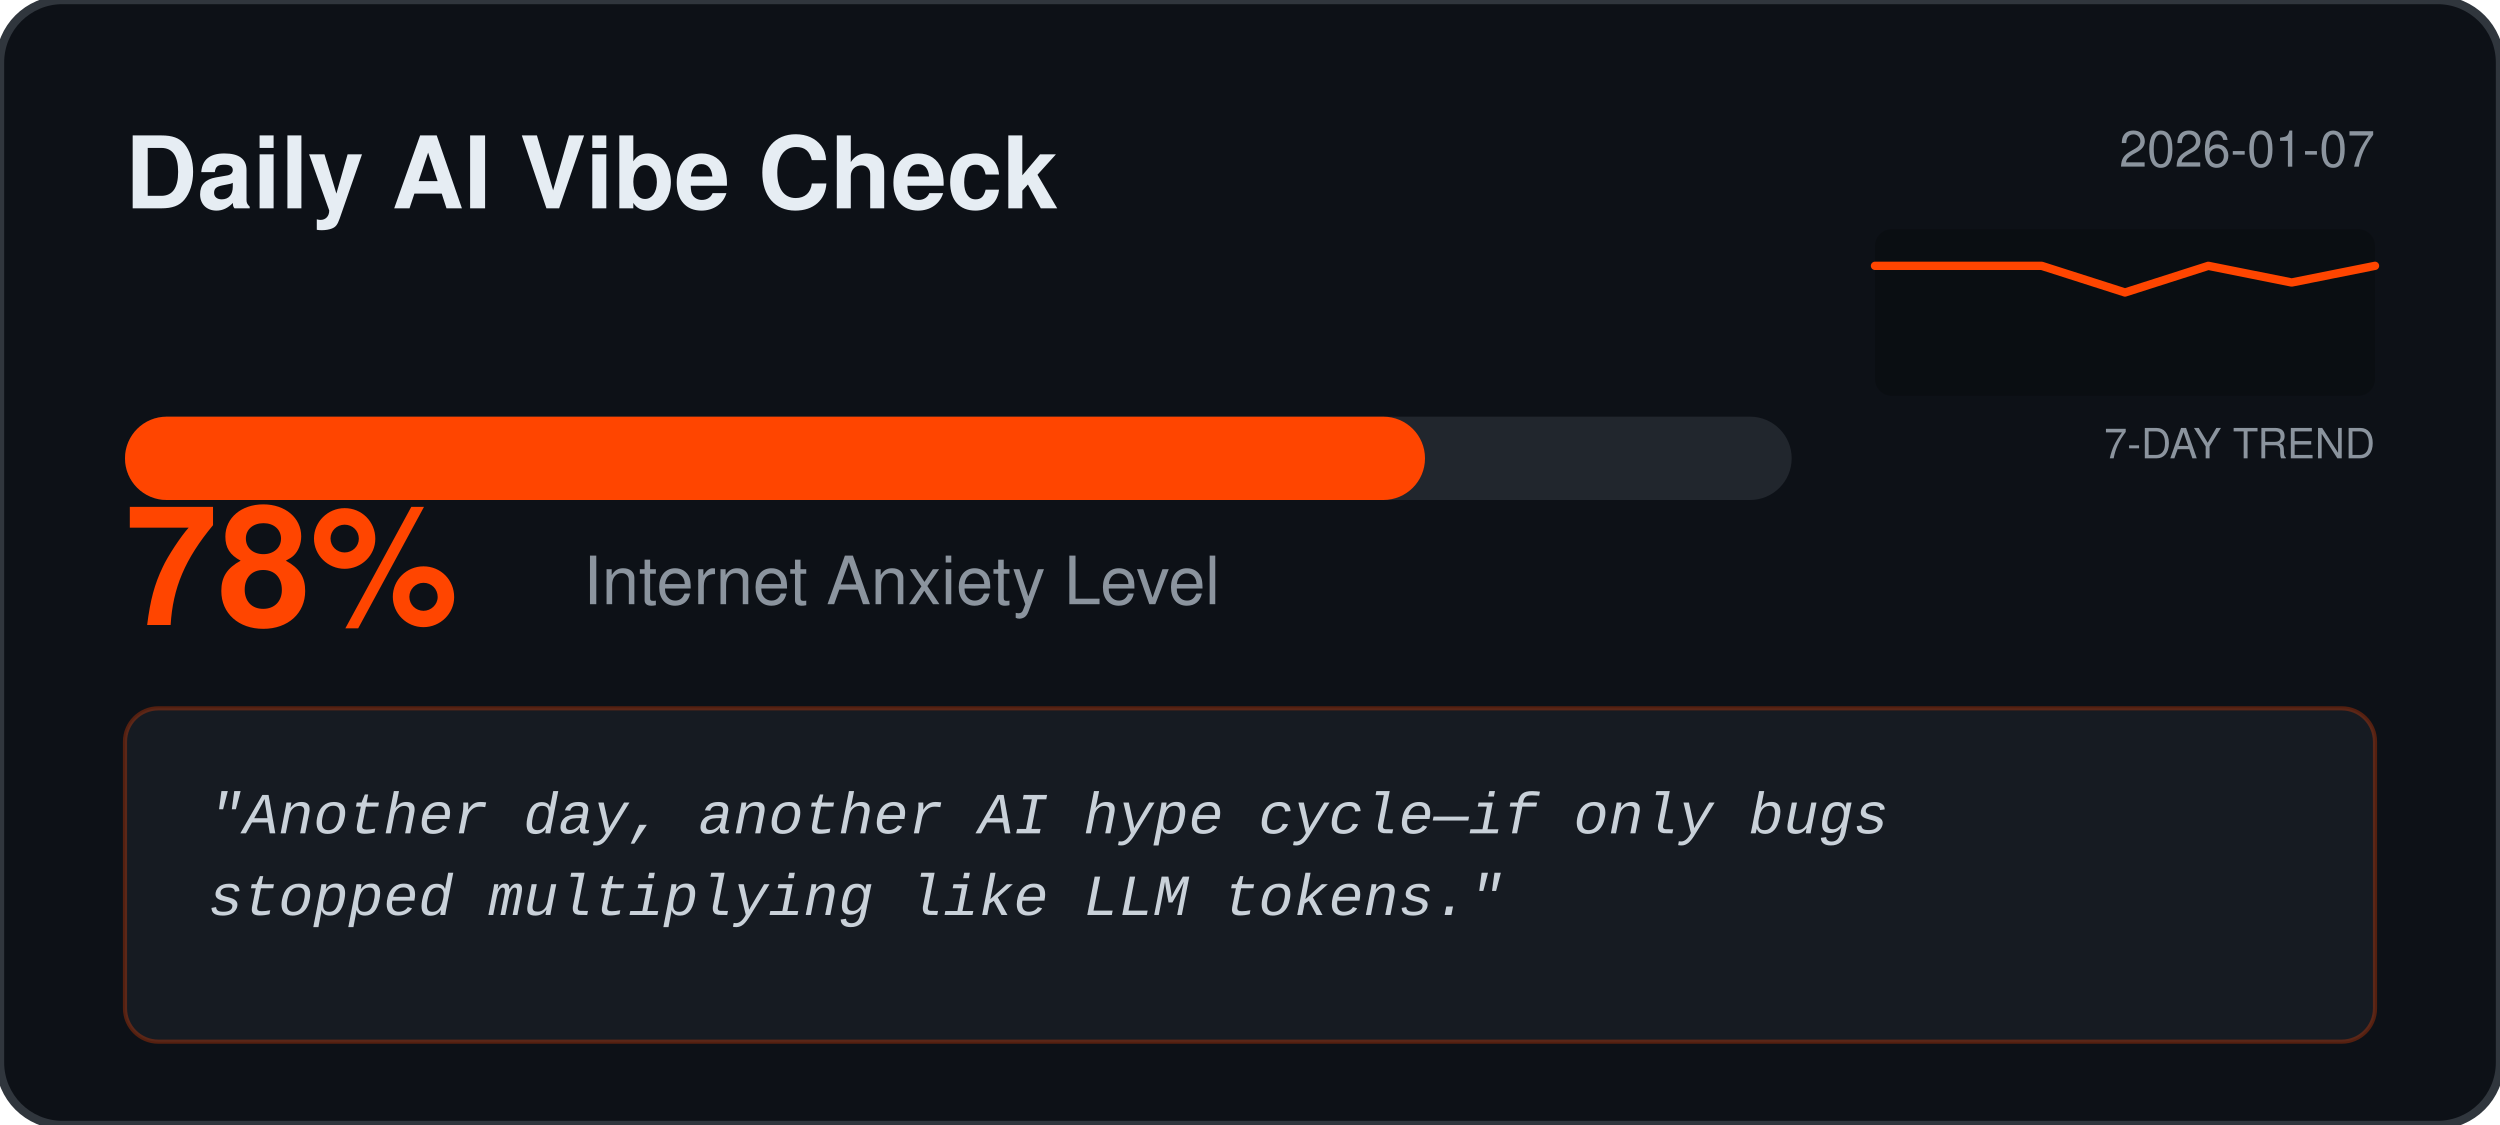
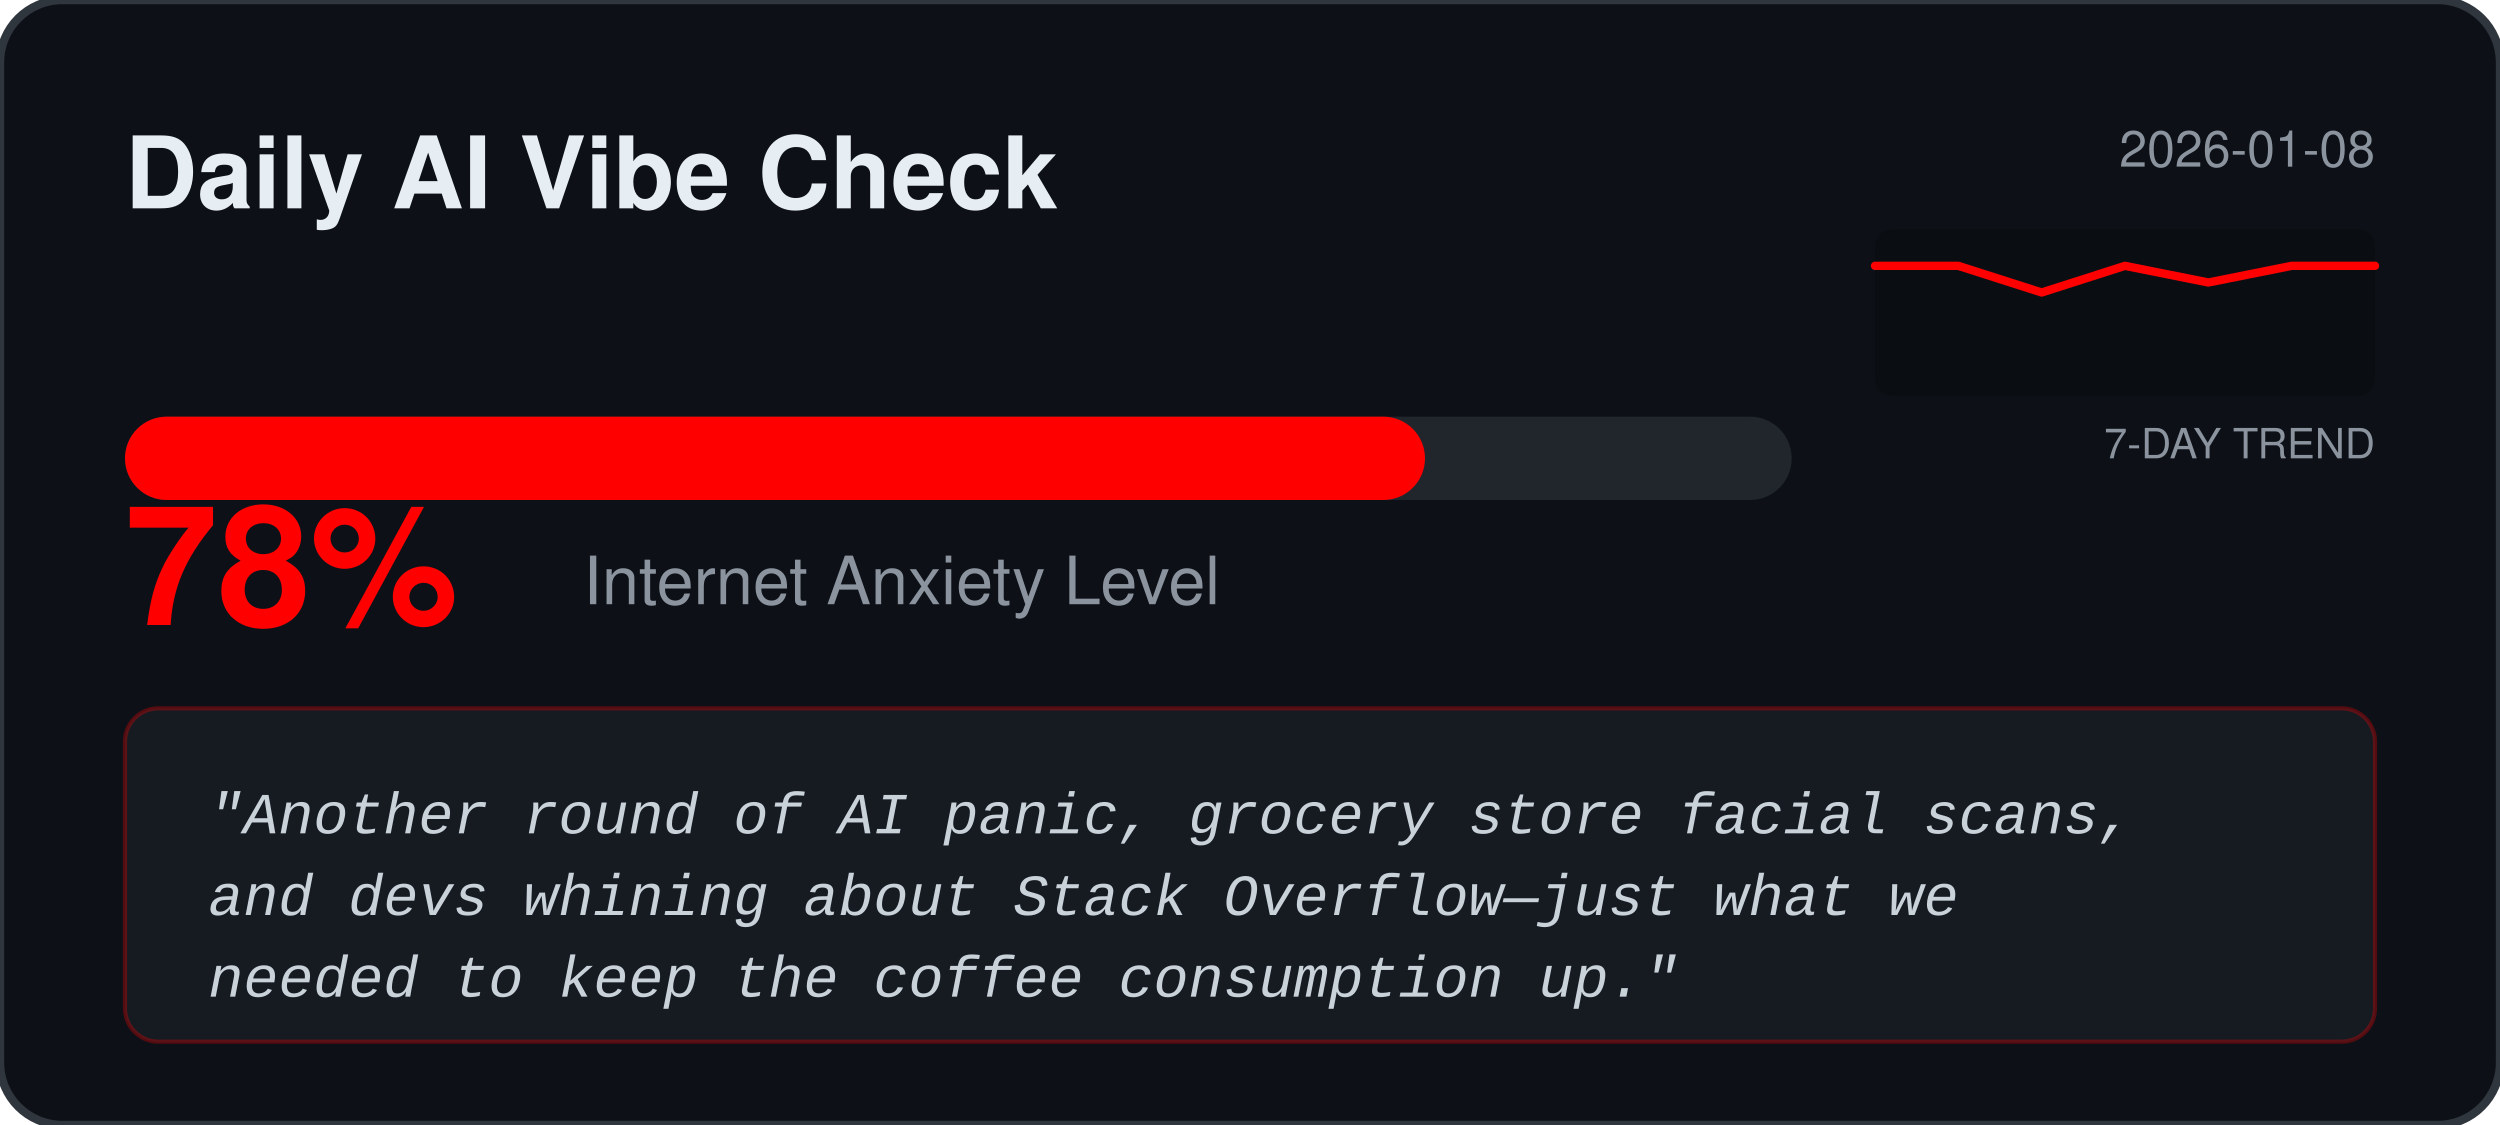
<svg xmlns="http://www.w3.org/2000/svg" width="600" height="270" viewBox="0 0 600 270" fill="none">
  <rect width="600" height="270" rx="15" fill="#0D1117" stroke="#30363D" stroke-width="2" />
  <text x="30" y="50" fill="#E6EDF3" font-family="Segoe UI, Helvetica, sans-serif" font-weight="bold" font-size="24">Daily AI Vibe Check</text>
-   <text x="570" y="40" fill="#8B949E" font-family="Segoe UI, Helvetica, sans-serif" font-size="12" text-anchor="end">2026-01-07</text>
+   <text x="570" y="40" fill="#8B949E" font-family="Segoe UI, Helvetica, sans-serif" font-size="12" text-anchor="end">2026-01-08</text>
  <rect x="450" y="55" width="120" height="40" fill="#000000" fill-opacity="0.2" rx="4" />
  <text x="570" y="110" fill="#8B949E" font-family="Segoe UI, Helvetica, sans-serif" font-size="10" text-anchor="end">7-DAY TREND</text>
-   <polyline points="450.0,63.8 470.0,63.8 490.0,63.8 510.0,70.2 530.0,63.8 550.0,67.8 570.0,63.8" fill="none" stroke="#FF4500" stroke-width="2" stroke-linecap="round" stroke-linejoin="round" />
+   <polyline points="450.0,63.8 470.0,63.8 490.0,70.2 510.0,63.8 530.0,67.8 550.0,63.8 570.0,63.8" fill="none" stroke="#FF0000" stroke-width="2" stroke-linecap="round" stroke-linejoin="round" />
  <rect x="30" y="100" width="400" height="20" rx="10" fill="#21262D" />
-   <rect x="30" y="100" width="312.0" height="20" rx="10" fill="#FF4500" />
-   <text x="30" y="150" fill="#FF4500" font-family="Segoe UI, Helvetica, sans-serif" font-weight="bold" font-size="40">78%</text>
+   <rect x="30" y="100" width="312.0" height="20" rx="10" fill="#FF0000" />
+   <text x="30" y="150" fill="#FF0000" font-family="Segoe UI, Helvetica, sans-serif" font-weight="bold" font-size="40">78%</text>
  <text x="140" y="145" fill="#8B949E" font-family="Segoe UI, Helvetica, sans-serif" font-size="16">Internet Anxiety Level</text>
-   <rect x="30" y="170" width="540" height="80" rx="8" fill="#161B22" stroke="#FF4500" stroke-opacity="0.3" />
+   <rect x="30" y="170" width="540" height="80" rx="8" fill="#161B22" stroke="#FF0000" stroke-opacity="0.3" />
  <text x="50" y="200" fill="#C9D1D9" font-family="Courier New, monospace" font-size="14" font-style="italic">
-     <tspan x="50" dy="0">"Another day, another AI hype cycle—if only bugs</tspan>
-     <tspan x="50" dy="1.4em">stopped multiplying like LLM tokens."</tspan>
+     <tspan x="50" dy="0">"Another round of AI panic, grocery store facial scans,</tspan>
+     <tspan x="50" dy="1.4em">and devs whining about Stack Overflow—just what we</tspan>
+     <tspan x="50" dy="1.4em">needed to keep the coffee consumption up."</tspan>
  </text>
</svg>
